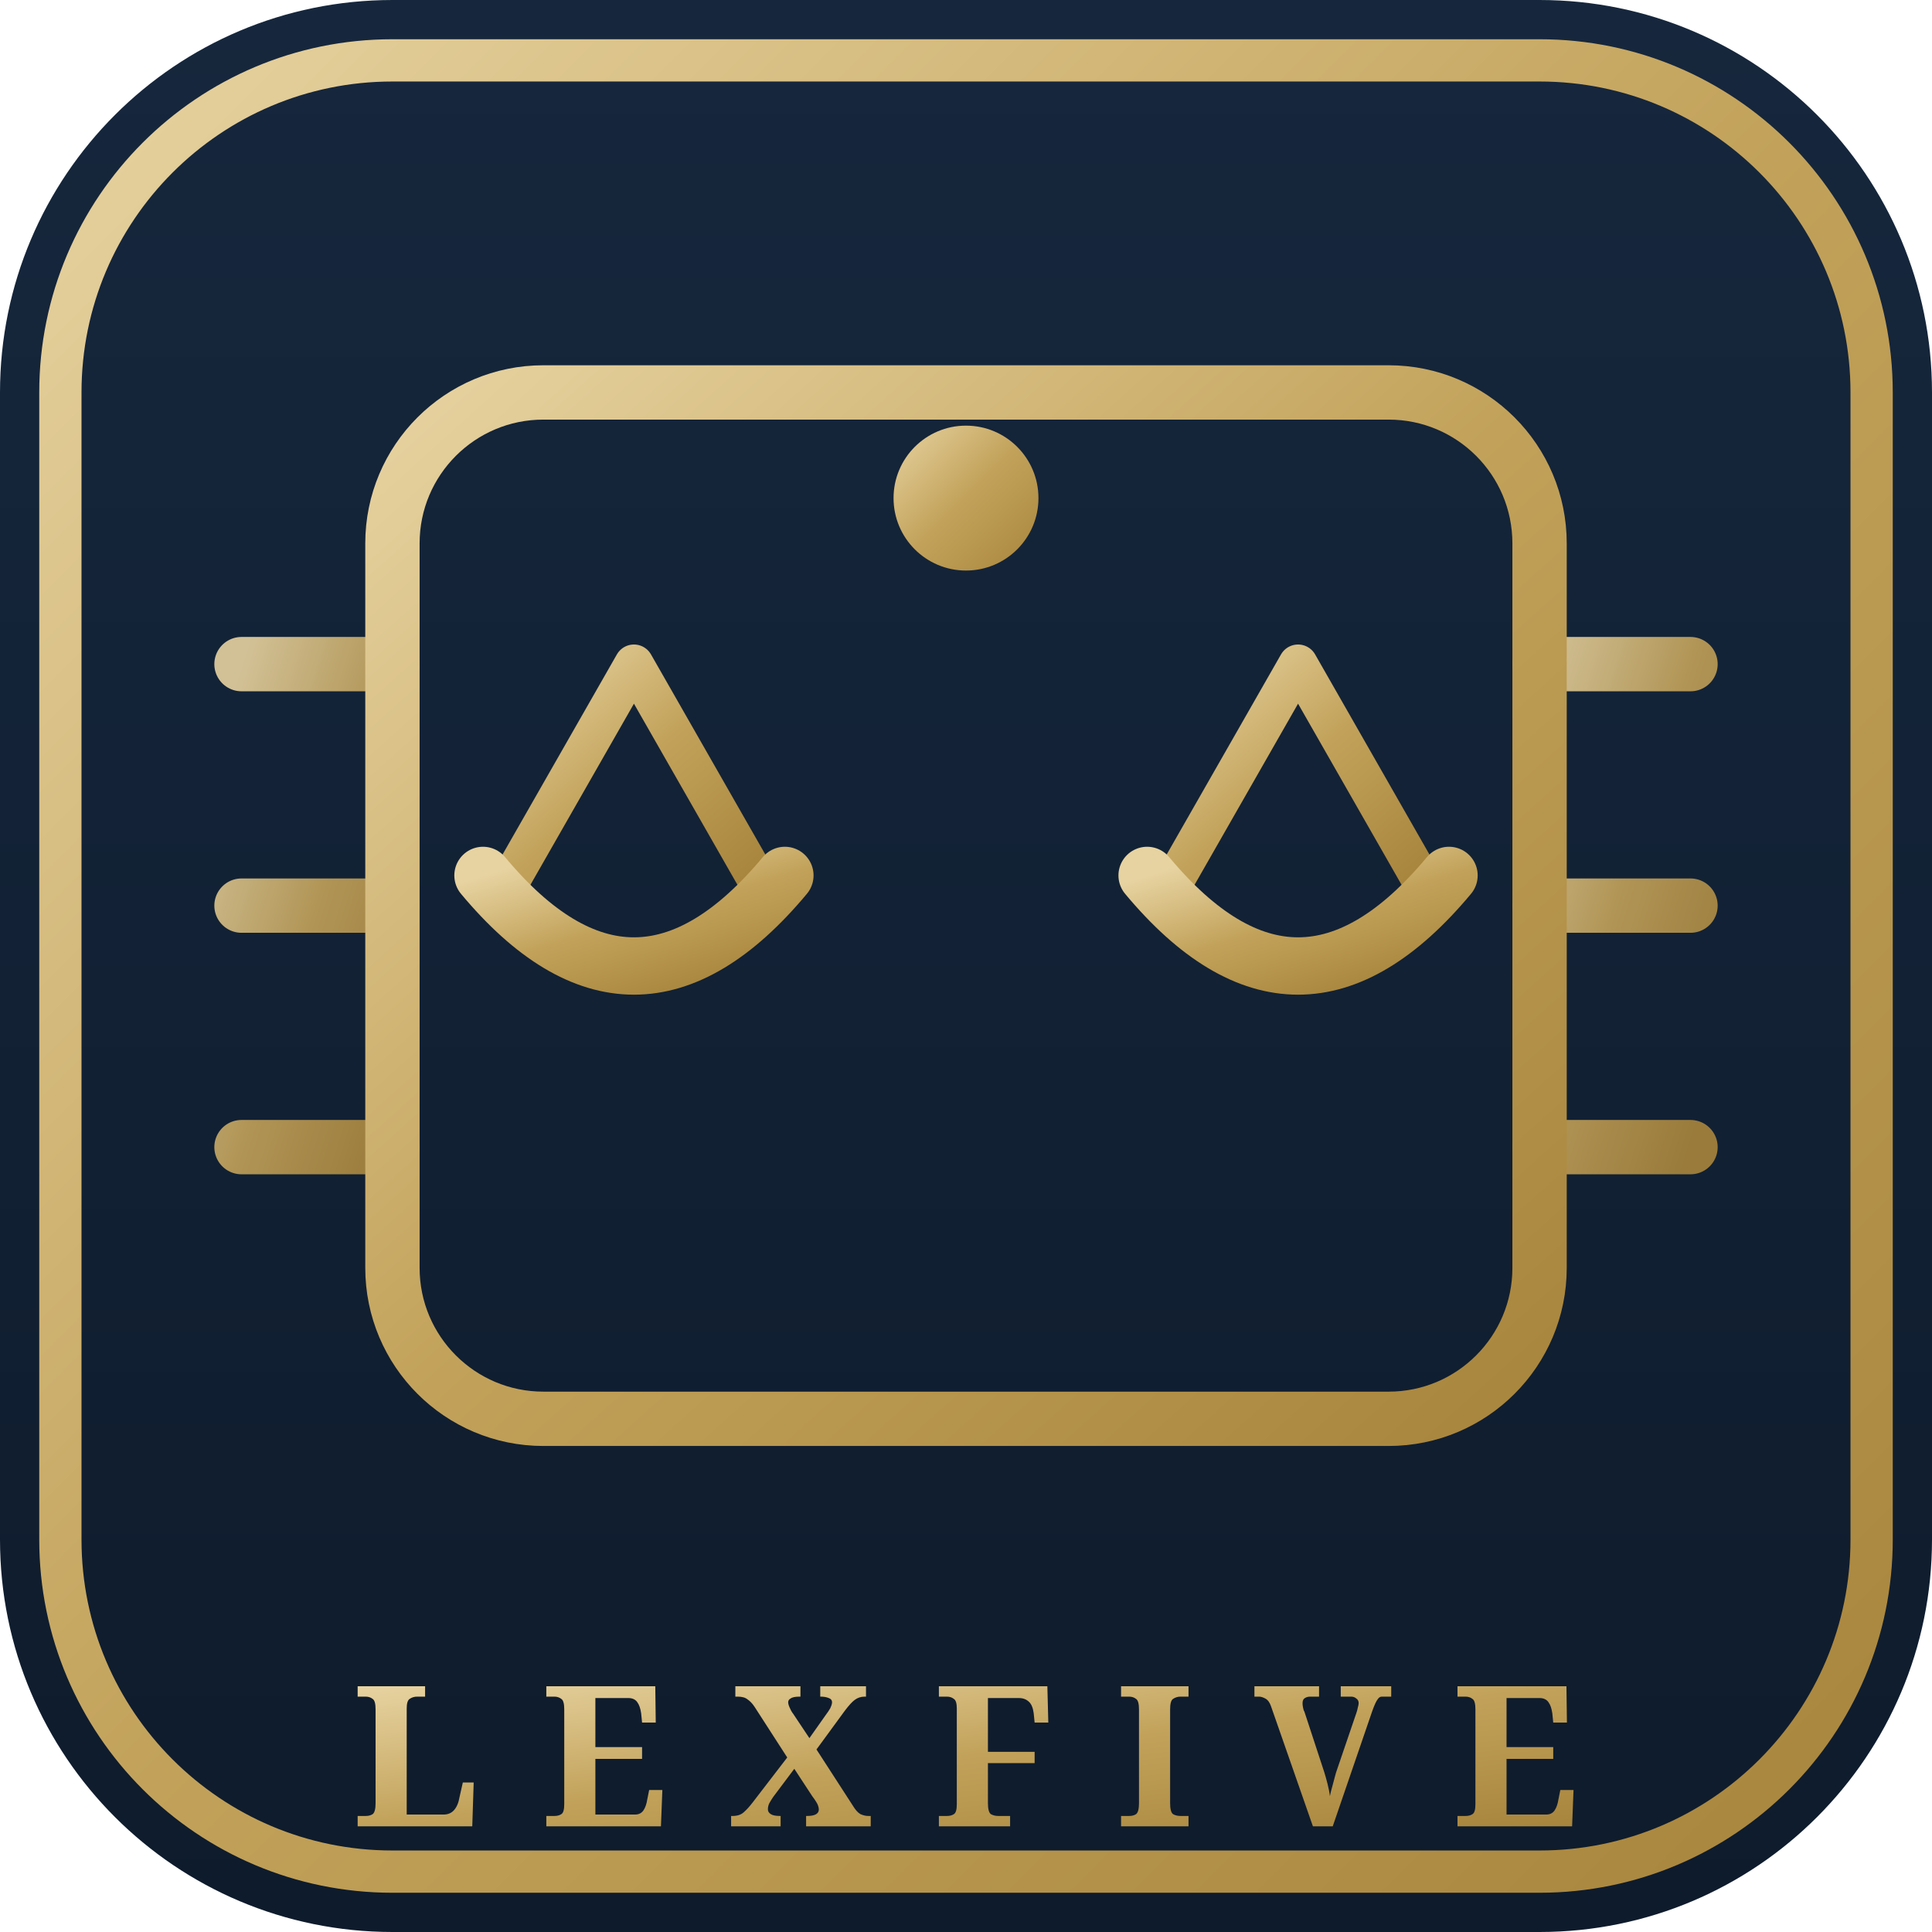
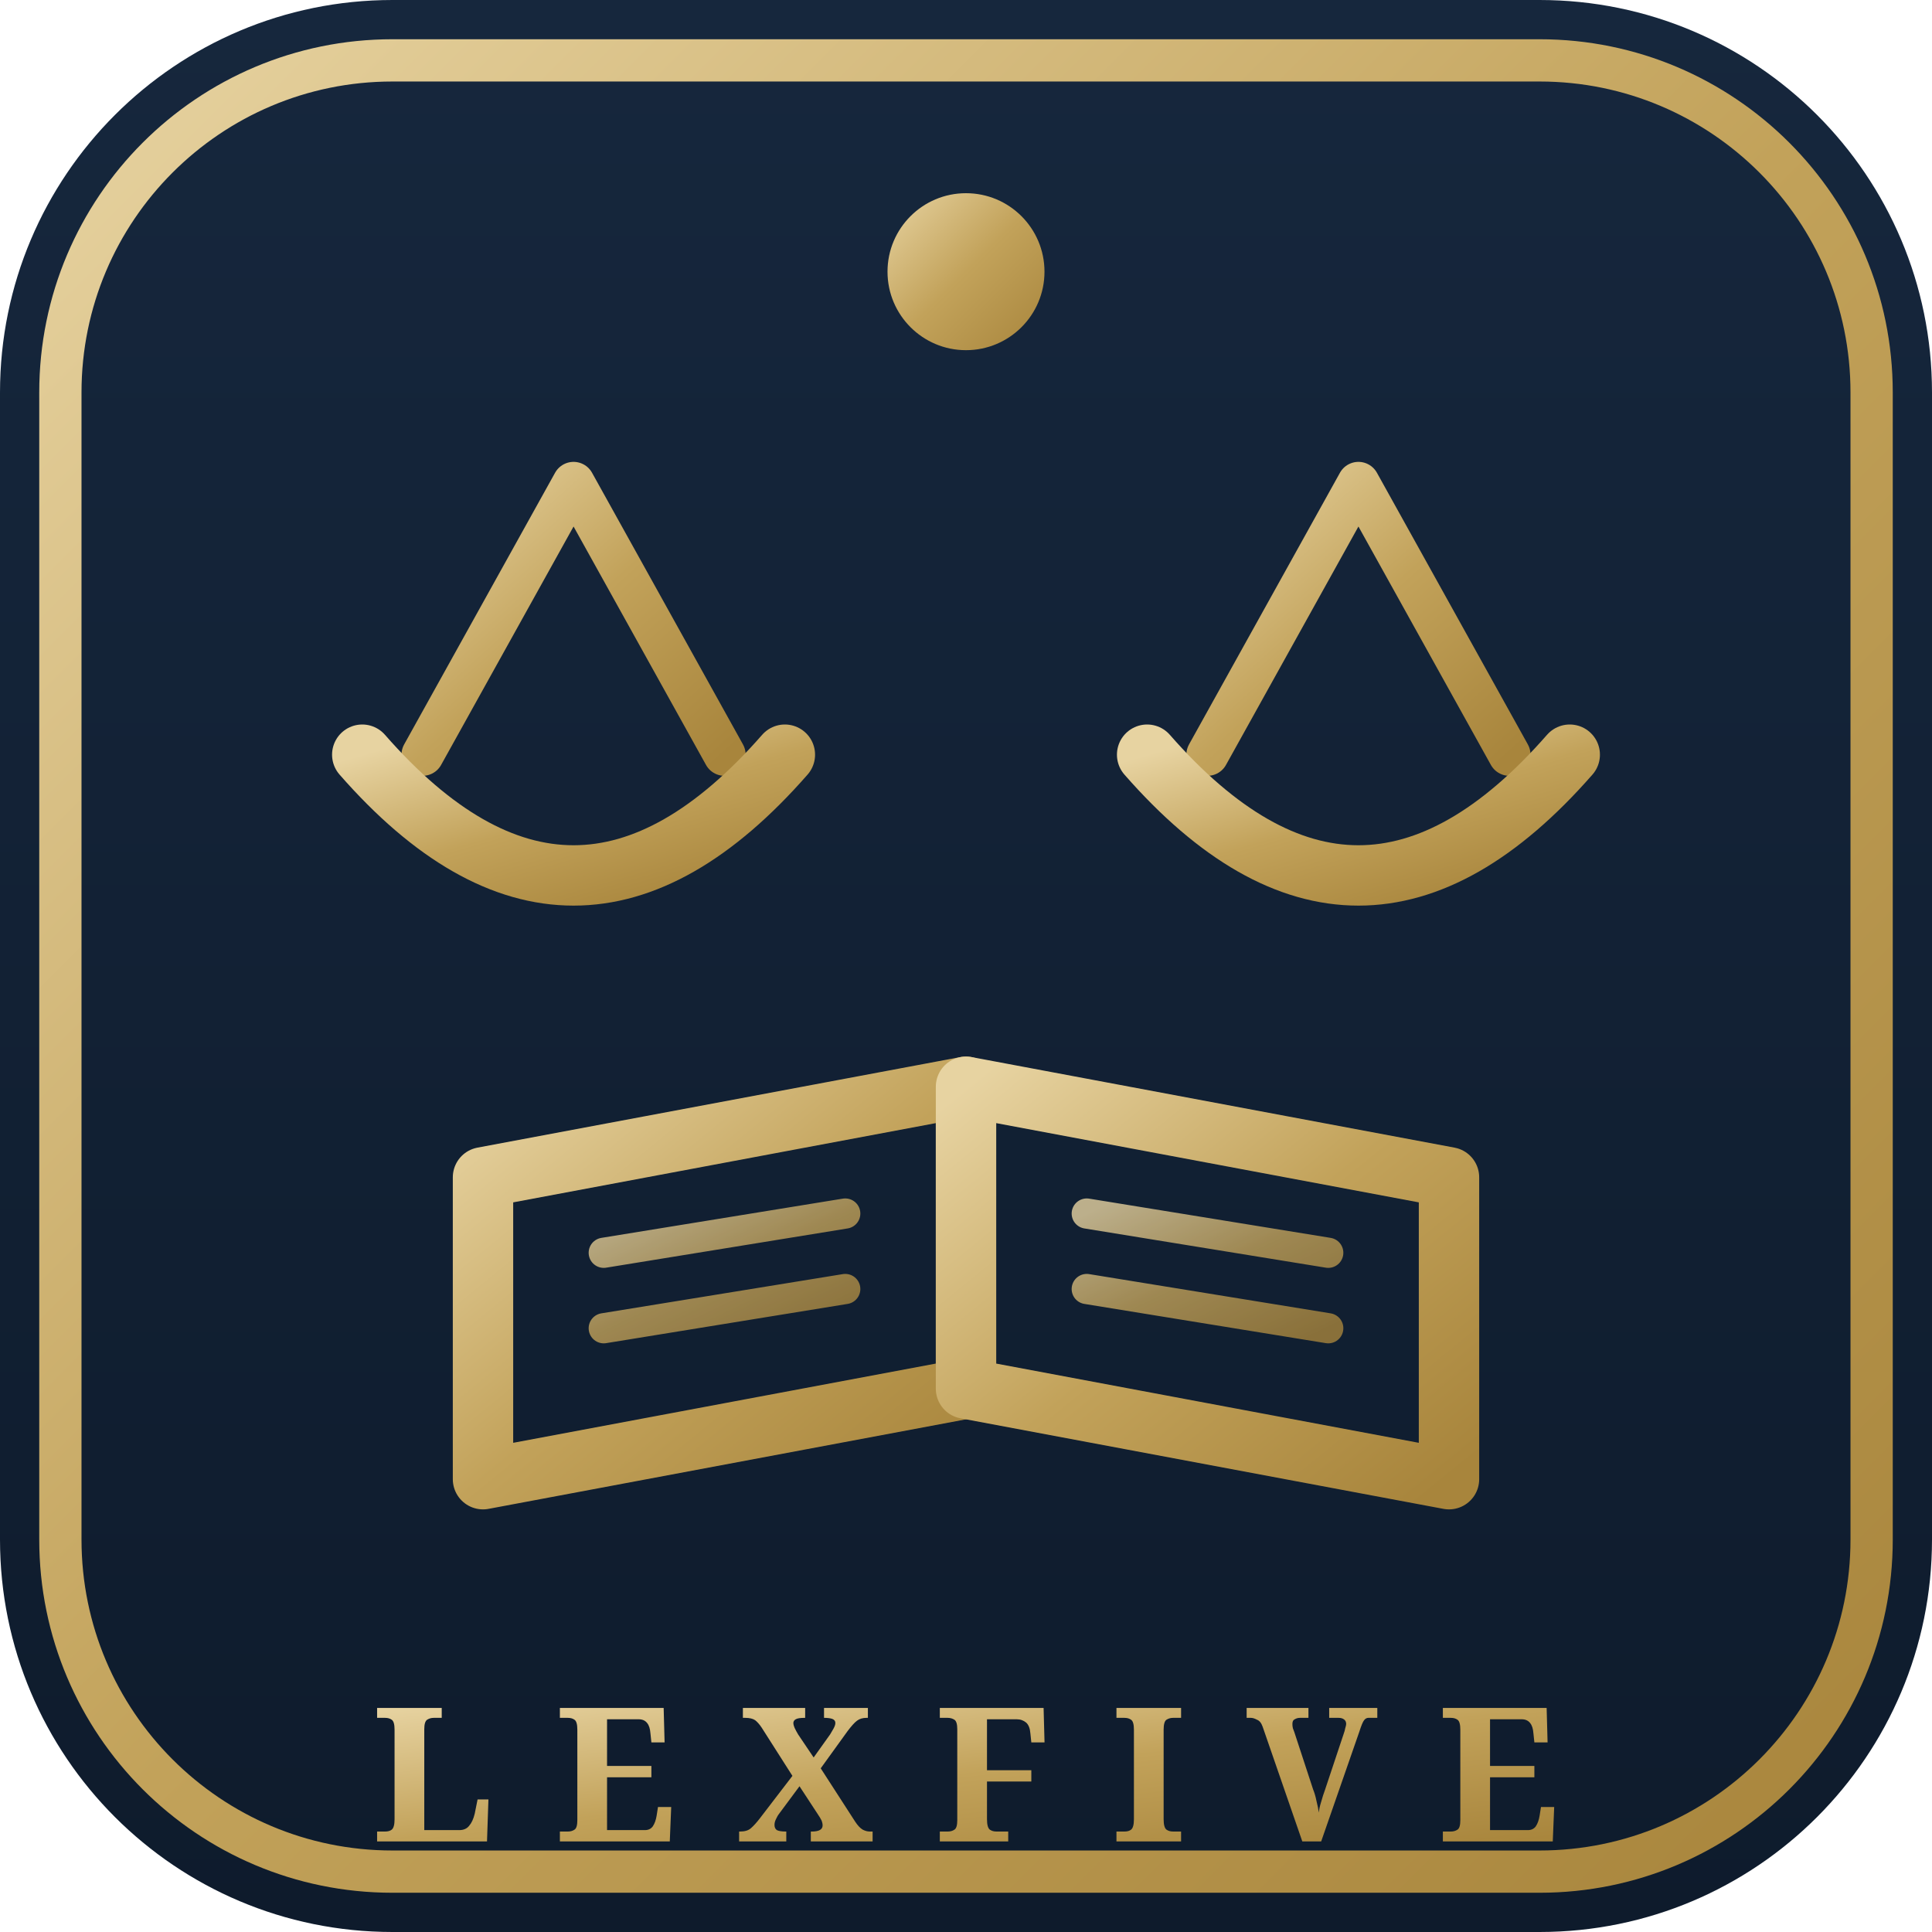
- <svg xmlns="http://www.w3.org/2000/svg" viewBox="0 0 64 64" role="img" aria-label="LexFive opción 5">
+ <svg xmlns="http://www.w3.org/2000/svg" viewBox="0 0 64 64" role="img" aria-label="LexFive - Libro de leyes y balanza">
  <defs>
-     <linearGradient id="o5bg" x1="0" y1="0" x2="0" y2="1">
+     <linearGradient id="l5bg" x1="0" y1="0" x2="0" y2="1">
      <stop offset="0" stop-color="#16273d" />
      <stop offset="1" stop-color="#0e1b2c" />
    </linearGradient>
-     <linearGradient id="o5gold" x1="0" y1="0" x2="1" y2="1">
+     <linearGradient id="l5gold" x1="0" y1="0" x2="1" y2="1">
      <stop offset="0" stop-color="#e7d3a1" />
      <stop offset="0.5" stop-color="#c2a25a" />
      <stop offset="1" stop-color="#a8853c" />
    </linearGradient>
  </defs>
-   <rect width="64" height="64" rx="13" fill="url(#o5bg)" />
-   <rect x="2" y="2" width="60" height="60" rx="11" fill="none" stroke="url(#o5gold)" stroke-width="1.4" />
-   <g stroke="url(#o5gold)" stroke-width="1.8" stroke-linecap="round" opacity="0.9">
-     <path d="M8 22 L13 22 M8 30 L13 30 M8 38 L13 38" />
-     <path d="M51 22 L56 22 M51 30 L56 30 M51 38 L56 38" />
+   <rect width="64" height="64" rx="13" fill="url(#l5bg)" />
+   <rect x="2" y="2" width="60" height="60" rx="11" fill="none" stroke="url(#l5gold)" stroke-width="1.4" />
+   <g fill="none" stroke="url(#l5gold)" stroke-linecap="round" stroke-linejoin="round">
+     <path d="M32 10 L32 33" stroke-width="2.6" />
+     <path d="M19 16 L45 16" stroke-width="2.6" />
+     <path d="M19 16 L14 25 M19 16 L24 25" stroke-width="1.4" />
+     <path d="M45 16 L40 25 M45 16 L50 25" stroke-width="1.4" />
+     <path d="M12 25 Q19 33 26 25" stroke-width="2" />
+     <path d="M38 25 Q45 33 52 25" stroke-width="2" />
  </g>
-   <rect x="13" y="13" width="38" height="34" rx="5" fill="none" stroke="url(#o5gold)" stroke-width="1.8" />
-   <g fill="none" stroke="url(#o5gold)" stroke-linecap="round" stroke-linejoin="round">
-     <path d="M32 17 L32 41" stroke-width="2.6" />
-     <path d="M21 22 L43 22" stroke-width="2.6" />
-     <path d="M21 22 L17 29 M21 22 L25 29" stroke-width="1.3" />
-     <path d="M43 22 L39 29 M43 22 L47 29" stroke-width="1.3" />
-     <path d="M16 29 Q21 35 26 29" stroke-width="1.9" />
-     <path d="M38 29 Q43 35 48 29" stroke-width="1.9" />
-     <path d="M26 41 L38 41" stroke-width="2.8" />
+   <circle cx="32" cy="9" r="2.6" fill="url(#l5gold)" />
+   <g fill="none" stroke="url(#l5gold)" stroke-linecap="round" stroke-linejoin="round">
+     <path d="M32 36 L16 39 L16 49 L32 46 Z" stroke-width="2" />
+     <path d="M32 36 L48 39 L48 49 L32 46 Z" stroke-width="2" />
+     <path d="M32 36 L32 46" stroke-width="1.6" />
+     <path d="M20 41.5 L28 40.2 M20 44 L28 42.7" stroke-width="1" opacity="0.8" />
+     <path d="M36 40.2 L44 41.5 M36 42.7 L44 44" stroke-width="1" opacity="0.8" />
  </g>
-   <circle cx="32" cy="16.5" r="2.4" fill="url(#o5gold)" />
-   <text x="32" y="60.5" text-anchor="middle" font-family="Georgia, serif" font-size="6.5" font-weight="700" letter-spacing="2" fill="url(#o5gold)">LEXFIVE</text>
+   <text x="32" y="61" text-anchor="middle" font-family="Georgia, serif" font-size="6.2" font-weight="700" letter-spacing="2" fill="url(#l5gold)">LEXFIVE</text>
</svg>
